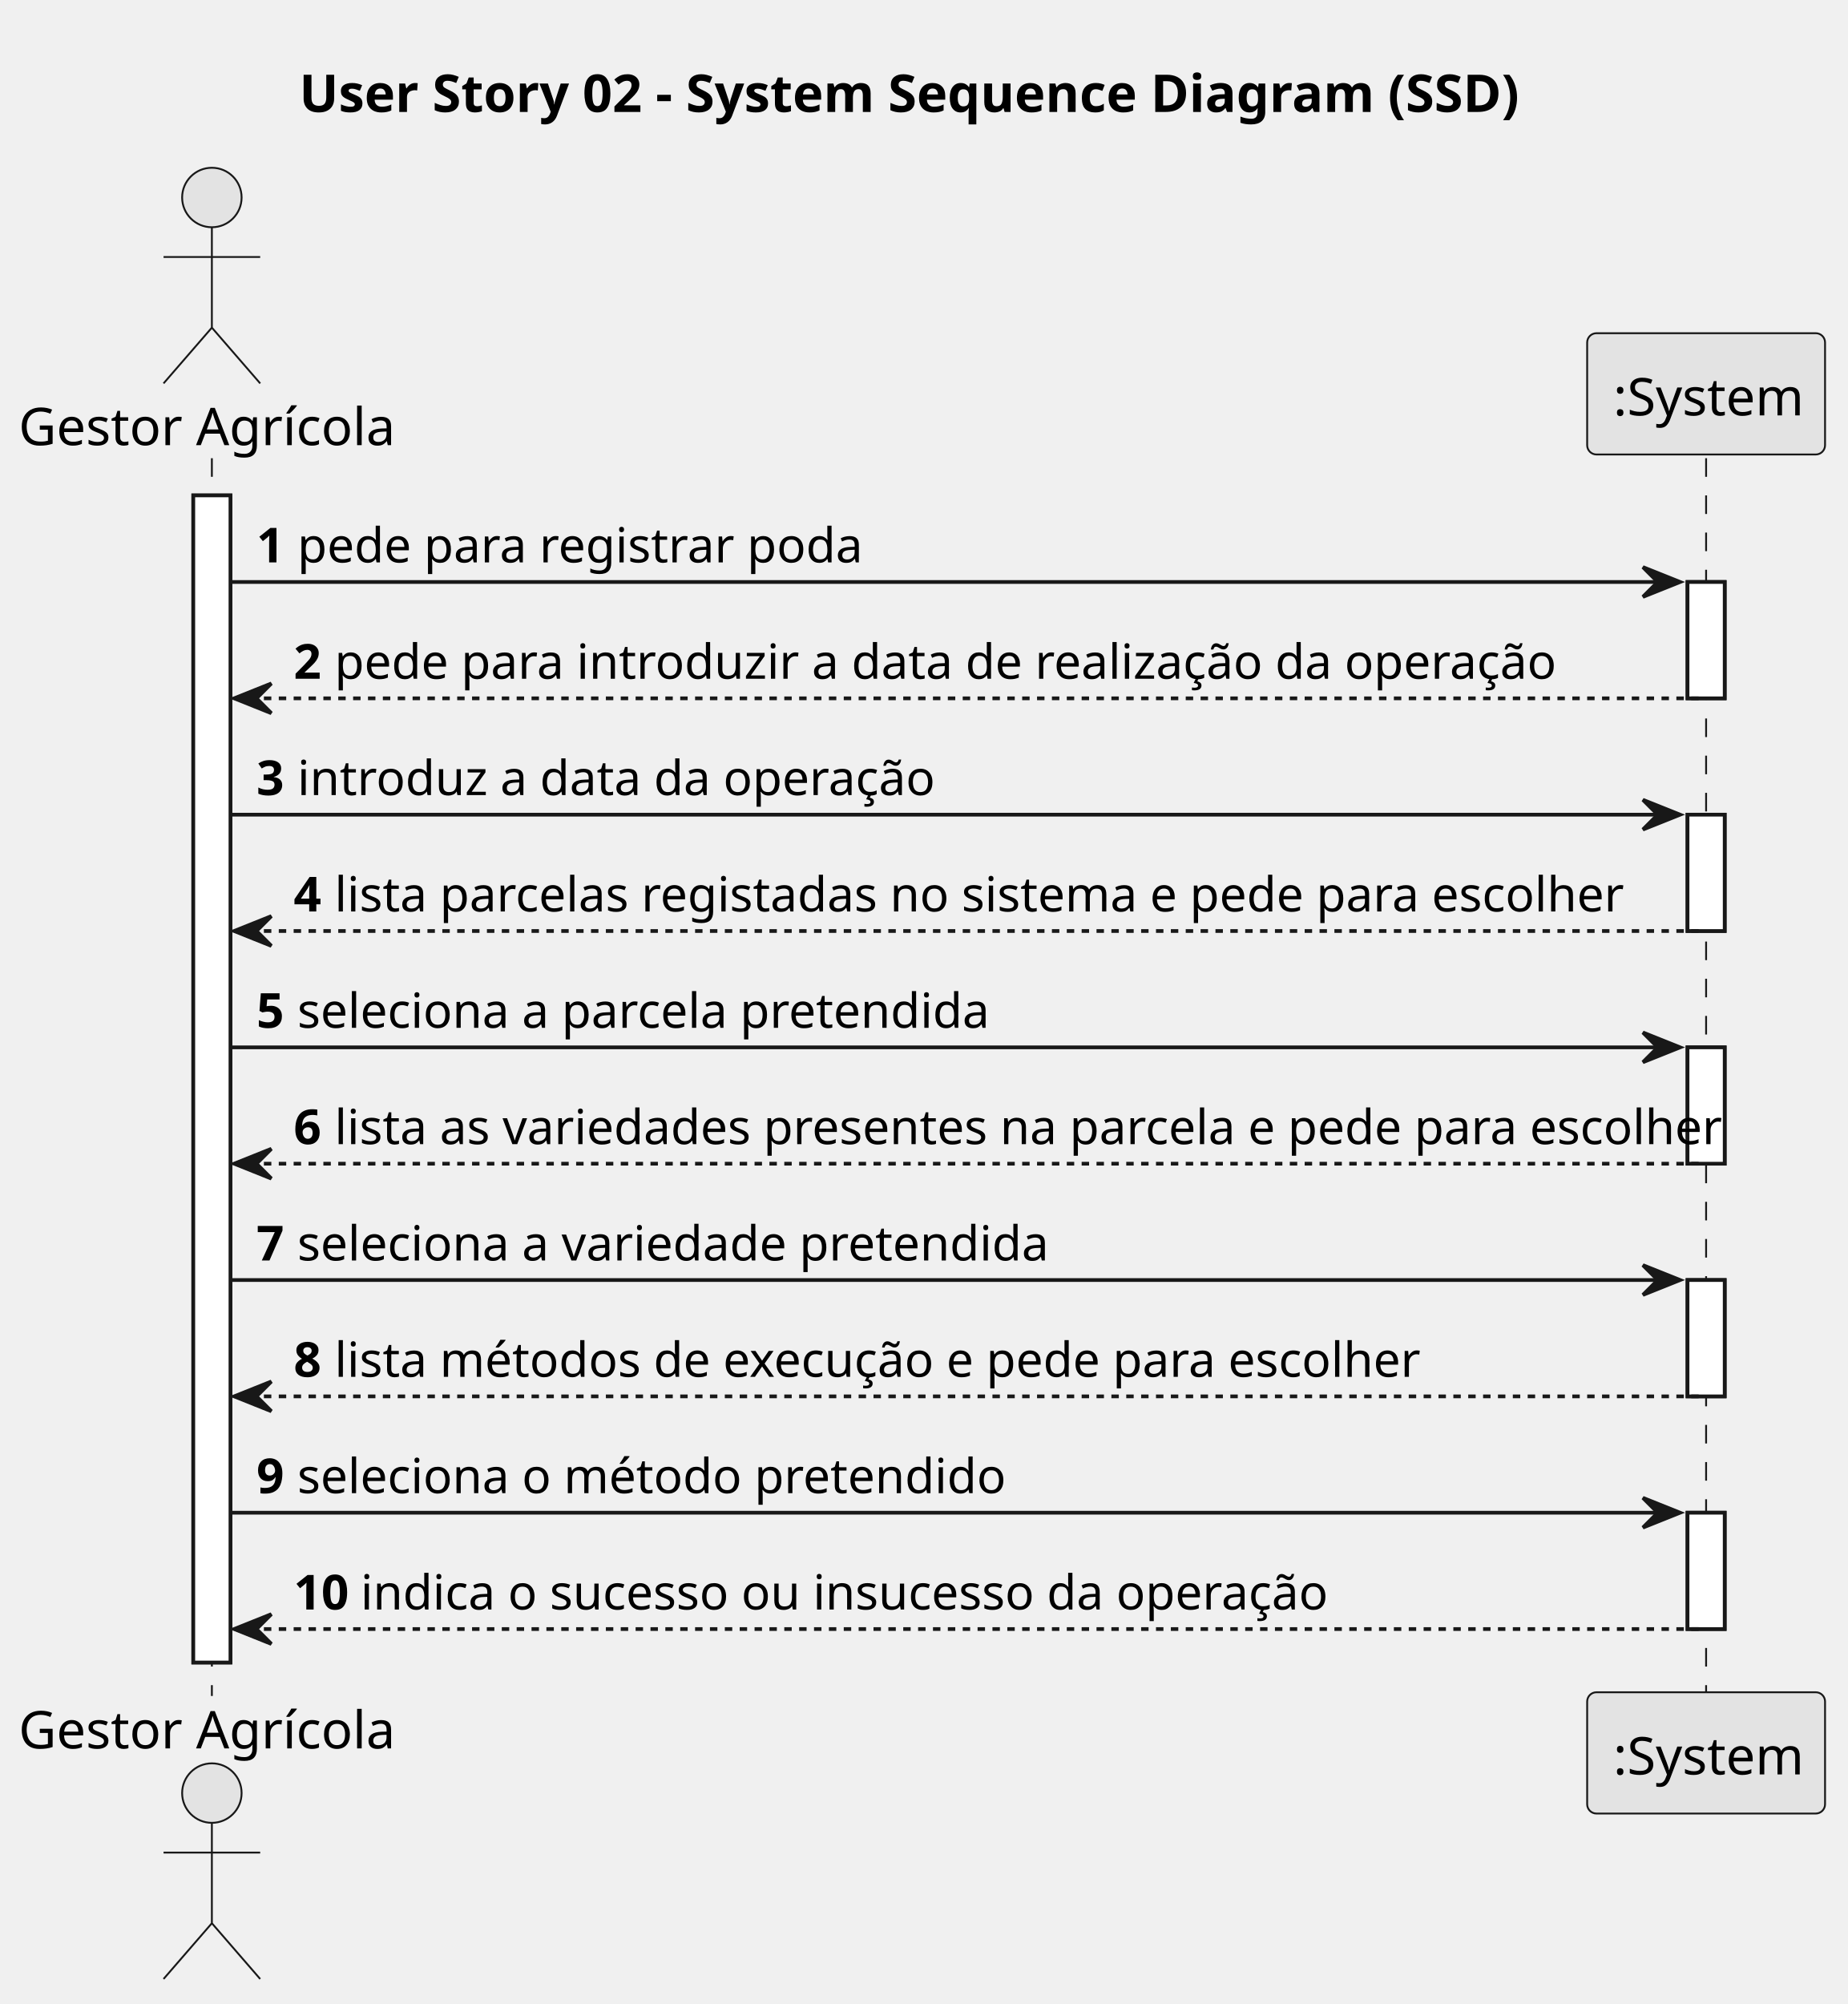
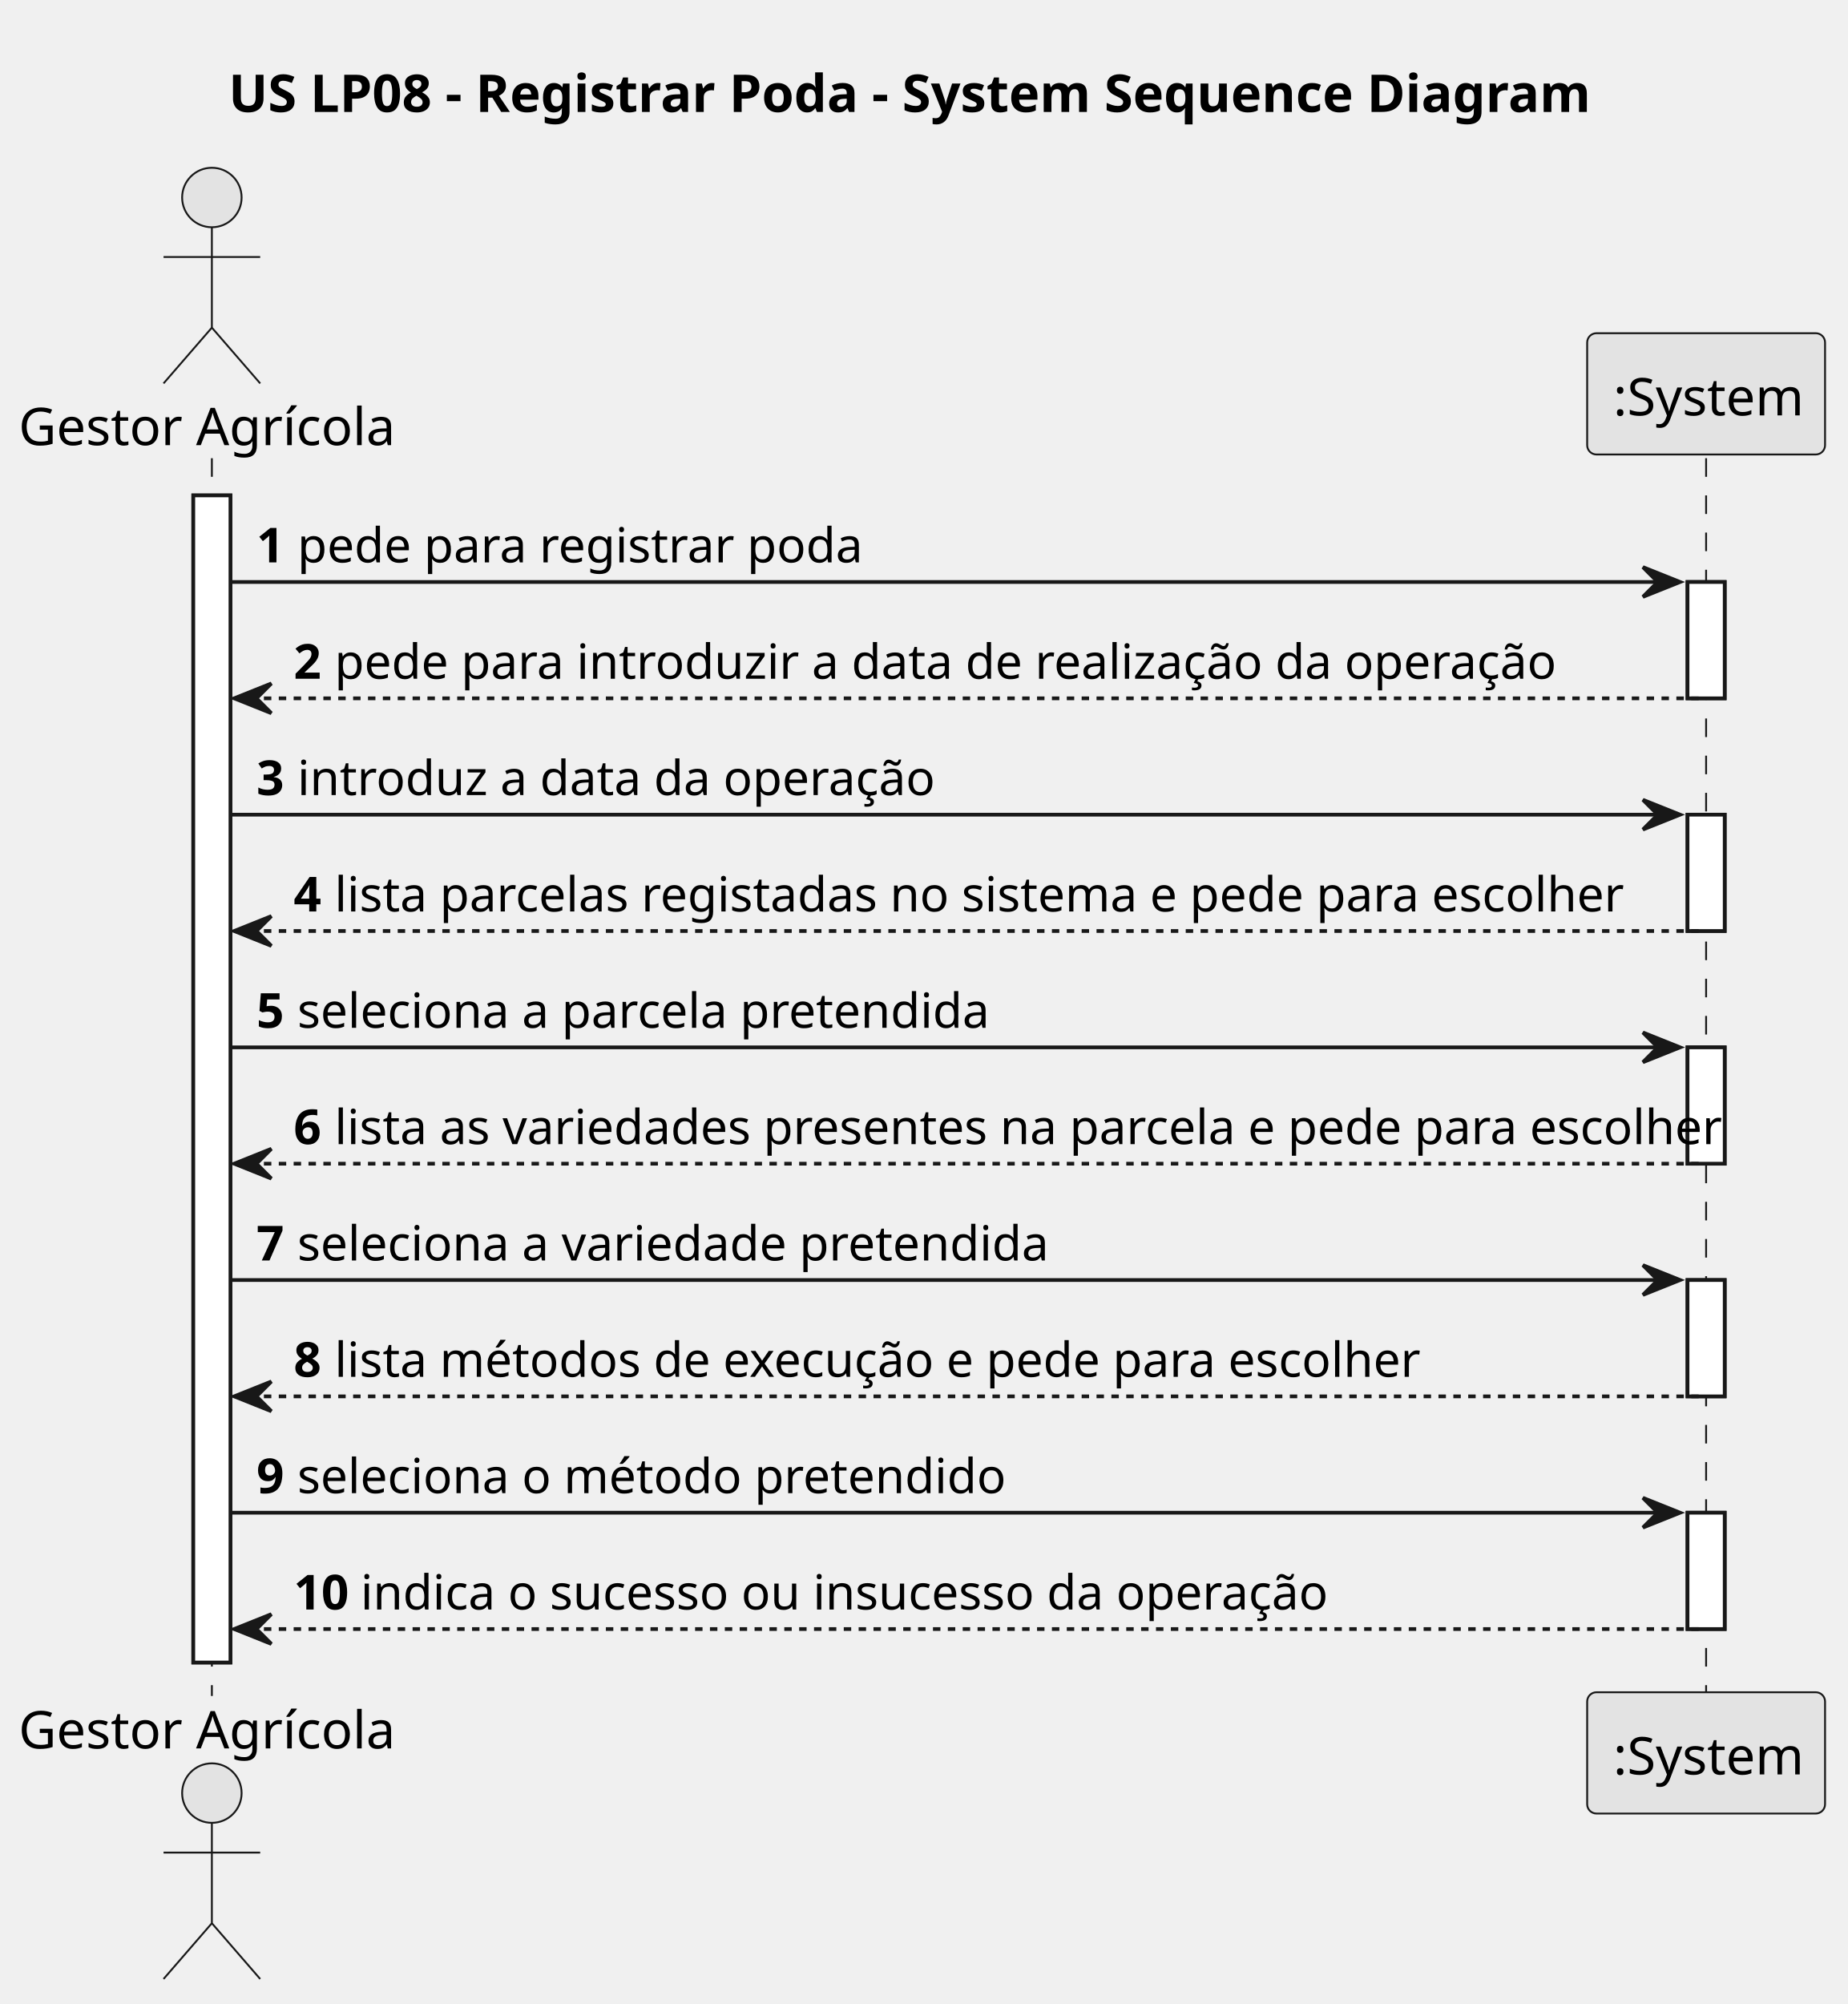
<svg xmlns="http://www.w3.org/2000/svg" contentStyleType="text/css" height="539px" preserveAspectRatio="none" style="width:497px;height:539px;background:#FFFFFF;" version="1.1" viewBox="0 0 497 539" width="497px" zoomAndPan="magnify">
  <defs />
  <g>
-     <text fill="#000000" font-family="sans-serif" font-size="14" font-weight="bold" lengthAdjust="spacing" textLength="334" x="80.5" y="30.107">User Story 02 - System Sequence Diagram (SSD)</text>
+     <text fill="#000000" font-family="sans-serif" font-size="14" font-weight="bold" lengthAdjust="spacing" textLength="372" x="61.5" y="30.107">US LP08 - Registrar Poda - System Sequence Diagram</text>
    <rect fill="#FFFFFF" height="313.91" style="stroke:#181818;stroke-width:1.0;" width="10" x="52" y="133.242" />
    <rect fill="#FFFFFF" height="31.291" style="stroke:#181818;stroke-width:1.0;" width="10" x="454" y="156.533" />
    <rect fill="#FFFFFF" height="31.291" style="stroke:#181818;stroke-width:1.0;" width="10" x="454" y="219.115" />
    <rect fill="#FFFFFF" height="31.291" style="stroke:#181818;stroke-width:1.0;" width="10" x="454" y="281.697" />
    <rect fill="#FFFFFF" height="31.291" style="stroke:#181818;stroke-width:1.0;" width="10" x="454" y="344.279" />
    <rect fill="#FFFFFF" height="31.291" style="stroke:#181818;stroke-width:1.0;" width="10" x="454" y="406.861" />
    <line style="stroke:#181818;stroke-width:0.5;stroke-dasharray:5.0,5.0;" x1="57" x2="57" y1="123.242" y2="456.152" />
    <line style="stroke:#181818;stroke-width:0.5;stroke-dasharray:5.0,5.0;" x1="459" x2="459" y1="123.242" y2="456.152" />
    <text fill="#000000" font-family="sans-serif" font-size="14" lengthAdjust="spacing" textLength="98" x="5" y="119.728">Gestor Agrícola</text>
    <ellipse cx="57" cy="53.121" fill="#E3E3E3" rx="8" ry="8" style="stroke:#181818;stroke-width:0.5;" />
    <path d="M57,61.121 L57,88.121 M44,69.121 L70,69.121 M57,88.121 L44,103.121 M57,88.121 L70,103.121 " fill="none" style="stroke:#181818;stroke-width:0.5;" />
    <text fill="#000000" font-family="sans-serif" font-size="14" lengthAdjust="spacing" textLength="98" x="5" y="470.26">Gestor Agrícola</text>
    <ellipse cx="57" cy="482.273" fill="#E3E3E3" rx="8" ry="8" style="stroke:#181818;stroke-width:0.5;" />
    <path d="M57,490.273 L57,517.273 M44,498.273 L70,498.273 M57,517.273 L44,532.273 M57,517.273 L70,532.273 " fill="none" style="stroke:#181818;stroke-width:0.5;" />
    <rect fill="#E3E3E3" height="32.621" rx="2.5" ry="2.5" style="stroke:#181818;stroke-width:0.5;" width="64" x="427" y="89.621" />
    <text fill="#000000" font-family="sans-serif" font-size="14" lengthAdjust="spacing" textLength="50" x="434" y="111.728">:System</text>
    <rect fill="#E3E3E3" height="32.621" rx="2.5" ry="2.5" style="stroke:#181818;stroke-width:0.5;" width="64" x="427" y="455.152" />
    <text fill="#000000" font-family="sans-serif" font-size="14" lengthAdjust="spacing" textLength="50" x="434" y="477.26">:System</text>
    <rect fill="#FFFFFF" height="313.91" style="stroke:#181818;stroke-width:1.0;" width="10" x="52" y="133.242" />
    <rect fill="#FFFFFF" height="31.291" style="stroke:#181818;stroke-width:1.0;" width="10" x="454" y="156.533" />
    <rect fill="#FFFFFF" height="31.291" style="stroke:#181818;stroke-width:1.0;" width="10" x="454" y="219.115" />
    <rect fill="#FFFFFF" height="31.291" style="stroke:#181818;stroke-width:1.0;" width="10" x="454" y="281.697" />
    <rect fill="#FFFFFF" height="31.291" style="stroke:#181818;stroke-width:1.0;" width="10" x="454" y="344.279" />
    <rect fill="#FFFFFF" height="31.291" style="stroke:#181818;stroke-width:1.0;" width="10" x="454" y="406.861" />
    <polygon fill="#181818" points="442,152.533,452,156.533,442,160.533,446,156.533" style="stroke:#181818;stroke-width:1.0;" />
    <line style="stroke:#181818;stroke-width:1.0;" x1="62" x2="448" y1="156.533" y2="156.533" />
    <text fill="#000000" font-family="sans-serif" font-size="13" font-weight="bold" lengthAdjust="spacing" textLength="7" x="69" y="151.27">1</text>
    <text fill="#000000" font-family="sans-serif" font-size="13" lengthAdjust="spacing" textLength="140" x="80" y="151.27">pede para registrar poda</text>
    <polygon fill="#181818" points="73,183.824,63,187.824,73,191.824,69,187.824" style="stroke:#181818;stroke-width:1.0;" />
    <line style="stroke:#181818;stroke-width:1.0;stroke-dasharray:2.0,2.0;" x1="67" x2="458" y1="187.824" y2="187.824" />
    <text fill="#000000" font-family="sans-serif" font-size="13" font-weight="bold" lengthAdjust="spacing" textLength="7" x="79" y="182.561">2</text>
    <text fill="#000000" font-family="sans-serif" font-size="13" lengthAdjust="spacing" textLength="310" x="90" y="182.561">pede para introduzir a data de realização da operação</text>
    <polygon fill="#181818" points="442,215.115,452,219.115,442,223.115,446,219.115" style="stroke:#181818;stroke-width:1.0;" />
    <line style="stroke:#181818;stroke-width:1.0;" x1="62" x2="448" y1="219.115" y2="219.115" />
    <text fill="#000000" font-family="sans-serif" font-size="13" font-weight="bold" lengthAdjust="spacing" textLength="7" x="69" y="213.852">3</text>
    <text fill="#000000" font-family="sans-serif" font-size="13" lengthAdjust="spacing" textLength="161" x="80" y="213.852">introduz a data da operação</text>
    <polygon fill="#181818" points="73,246.406,63,250.406,73,254.406,69,250.406" style="stroke:#181818;stroke-width:1.0;" />
    <line style="stroke:#181818;stroke-width:1.0;stroke-dasharray:2.0,2.0;" x1="67" x2="458" y1="250.406" y2="250.406" />
    <text fill="#000000" font-family="sans-serif" font-size="13" font-weight="bold" lengthAdjust="spacing" textLength="7" x="79" y="245.144">4</text>
    <text fill="#000000" font-family="sans-serif" font-size="13" lengthAdjust="spacing" textLength="334" x="90" y="245.144">lista parcelas registadas no sistema e pede para escolher</text>
    <polygon fill="#181818" points="442,277.697,452,281.697,442,285.697,446,281.697" style="stroke:#181818;stroke-width:1.0;" />
    <line style="stroke:#181818;stroke-width:1.0;" x1="62" x2="448" y1="281.697" y2="281.697" />
    <text fill="#000000" font-family="sans-serif" font-size="13" font-weight="bold" lengthAdjust="spacing" textLength="7" x="69" y="276.435">5</text>
    <text fill="#000000" font-family="sans-serif" font-size="13" lengthAdjust="spacing" textLength="176" x="80" y="276.435">seleciona a parcela pretendida</text>
    <polygon fill="#181818" points="73,308.988,63,312.988,73,316.988,69,312.988" style="stroke:#181818;stroke-width:1.0;" />
    <line style="stroke:#181818;stroke-width:1.0;stroke-dasharray:2.0,2.0;" x1="67" x2="458" y1="312.988" y2="312.988" />
    <text fill="#000000" font-family="sans-serif" font-size="13" font-weight="bold" lengthAdjust="spacing" textLength="7" x="79" y="307.726">6</text>
    <text fill="#000000" font-family="sans-serif" font-size="13" lengthAdjust="spacing" textLength="357" x="90" y="307.726">lista as variedades presentes na parcela e pede para escolher</text>
    <polygon fill="#181818" points="442,340.279,452,344.279,442,348.279,446,344.279" style="stroke:#181818;stroke-width:1.0;" />
    <line style="stroke:#181818;stroke-width:1.0;" x1="62" x2="448" y1="344.279" y2="344.279" />
    <text fill="#000000" font-family="sans-serif" font-size="13" font-weight="bold" lengthAdjust="spacing" textLength="7" x="69" y="339.017">7</text>
    <text fill="#000000" font-family="sans-serif" font-size="13" lengthAdjust="spacing" textLength="188" x="80" y="339.017">seleciona a variedade pretendida</text>
    <polygon fill="#181818" points="73,371.57,63,375.57,73,379.57,69,375.57" style="stroke:#181818;stroke-width:1.0;" />
    <line style="stroke:#181818;stroke-width:1.0;stroke-dasharray:2.0,2.0;" x1="67" x2="458" y1="375.57" y2="375.57" />
    <text fill="#000000" font-family="sans-serif" font-size="13" font-weight="bold" lengthAdjust="spacing" textLength="7" x="79" y="370.308">8</text>
    <text fill="#000000" font-family="sans-serif" font-size="13" lengthAdjust="spacing" textLength="281" x="90" y="370.308">lista métodos de execução e pede para escolher</text>
    <polygon fill="#181818" points="442,402.861,452,406.861,442,410.861,446,406.861" style="stroke:#181818;stroke-width:1.0;" />
    <line style="stroke:#181818;stroke-width:1.0;" x1="62" x2="448" y1="406.861" y2="406.861" />
    <text fill="#000000" font-family="sans-serif" font-size="13" font-weight="bold" lengthAdjust="spacing" textLength="7" x="69" y="401.599">9</text>
    <text fill="#000000" font-family="sans-serif" font-size="13" lengthAdjust="spacing" textLength="177" x="80" y="401.599">seleciona o método pretendido</text>
    <polygon fill="#181818" points="73,434.152,63,438.152,73,442.152,69,438.152" style="stroke:#181818;stroke-width:1.0;" />
    <line style="stroke:#181818;stroke-width:1.0;stroke-dasharray:2.0,2.0;" x1="67" x2="458" y1="438.152" y2="438.152" />
    <text fill="#000000" font-family="sans-serif" font-size="13" font-weight="bold" lengthAdjust="spacing" textLength="14" x="79" y="432.89">10</text>
    <text fill="#000000" font-family="sans-serif" font-size="13" lengthAdjust="spacing" textLength="254" x="97" y="432.89">indica o sucesso ou insucesso da operação</text>
  </g>
</svg>
